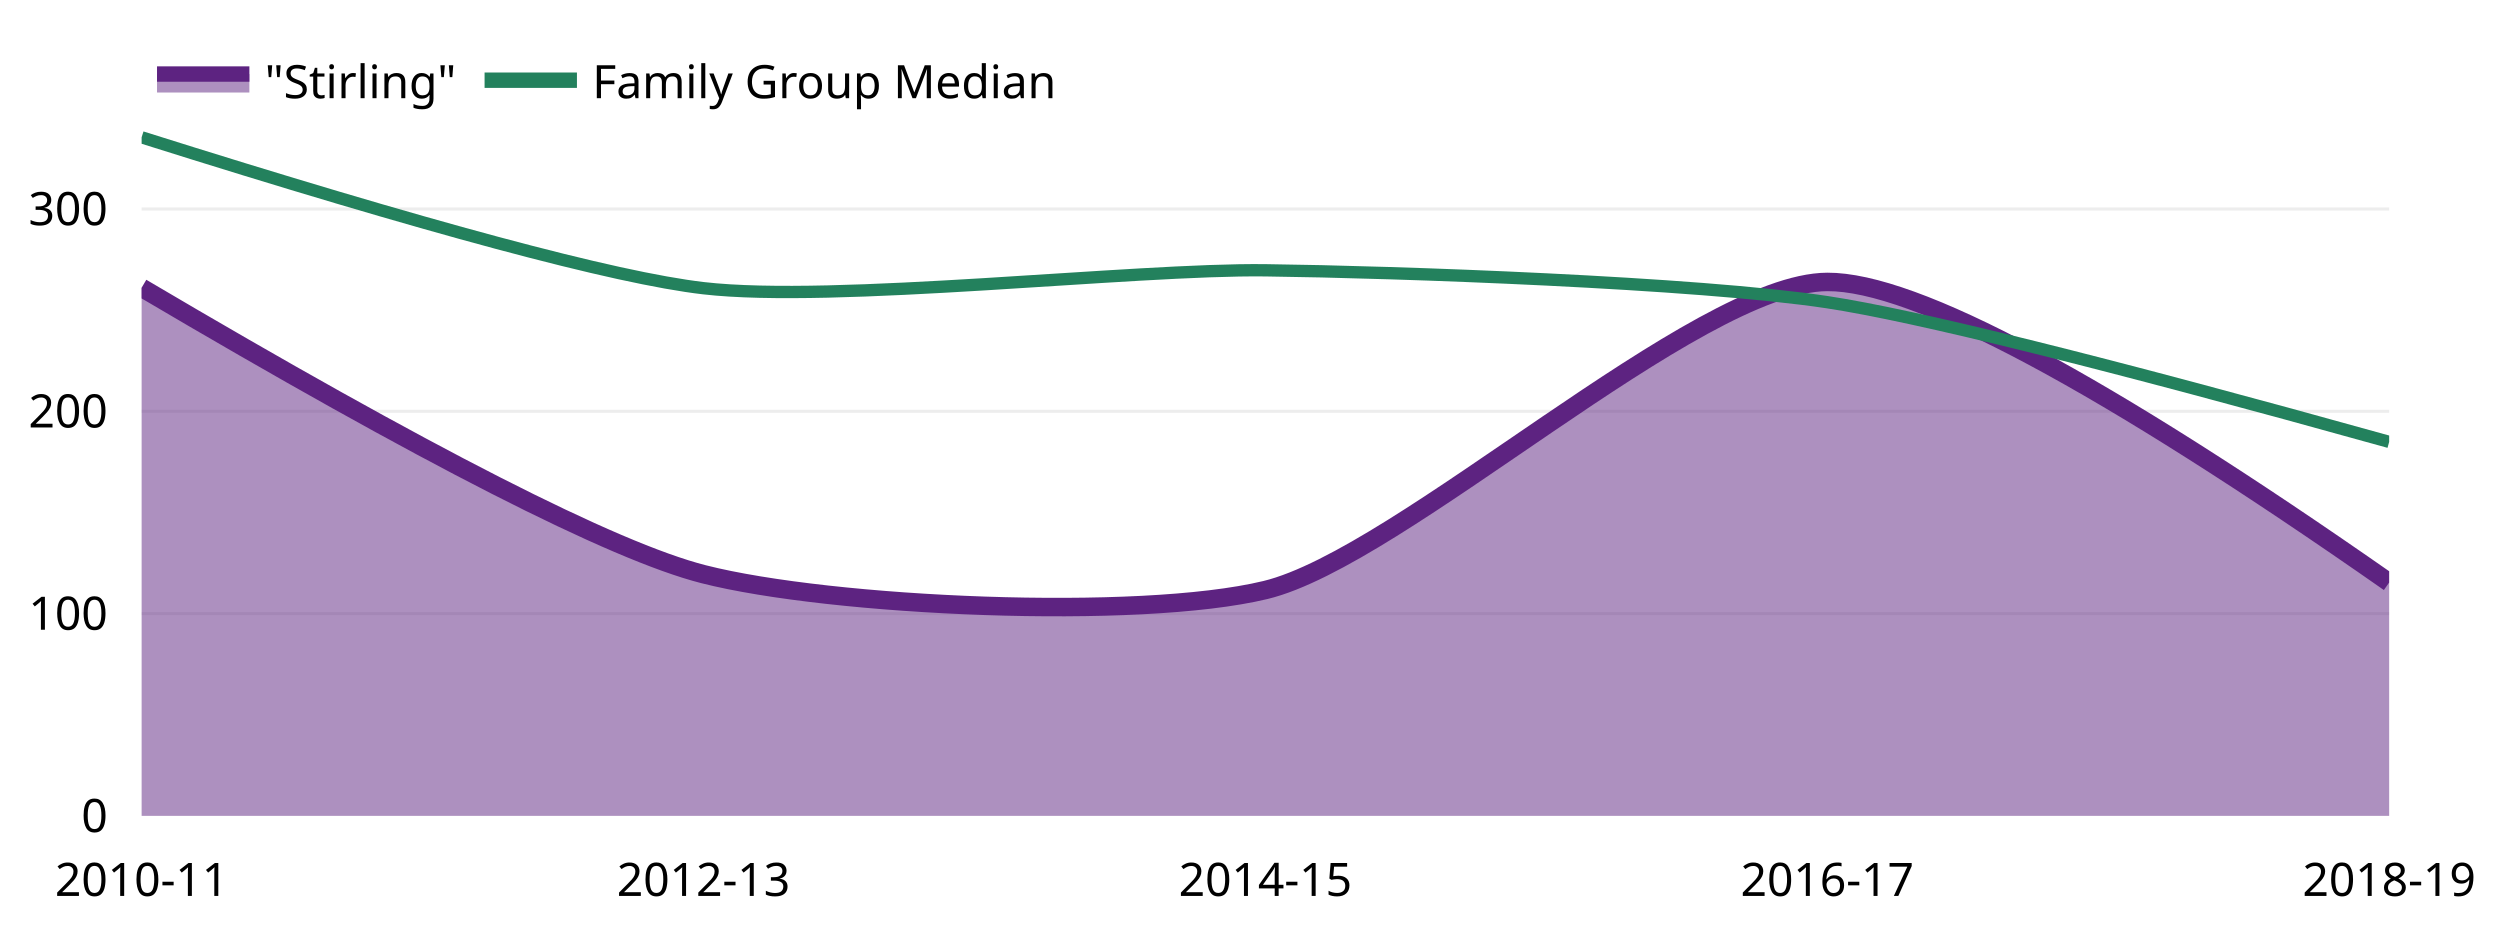
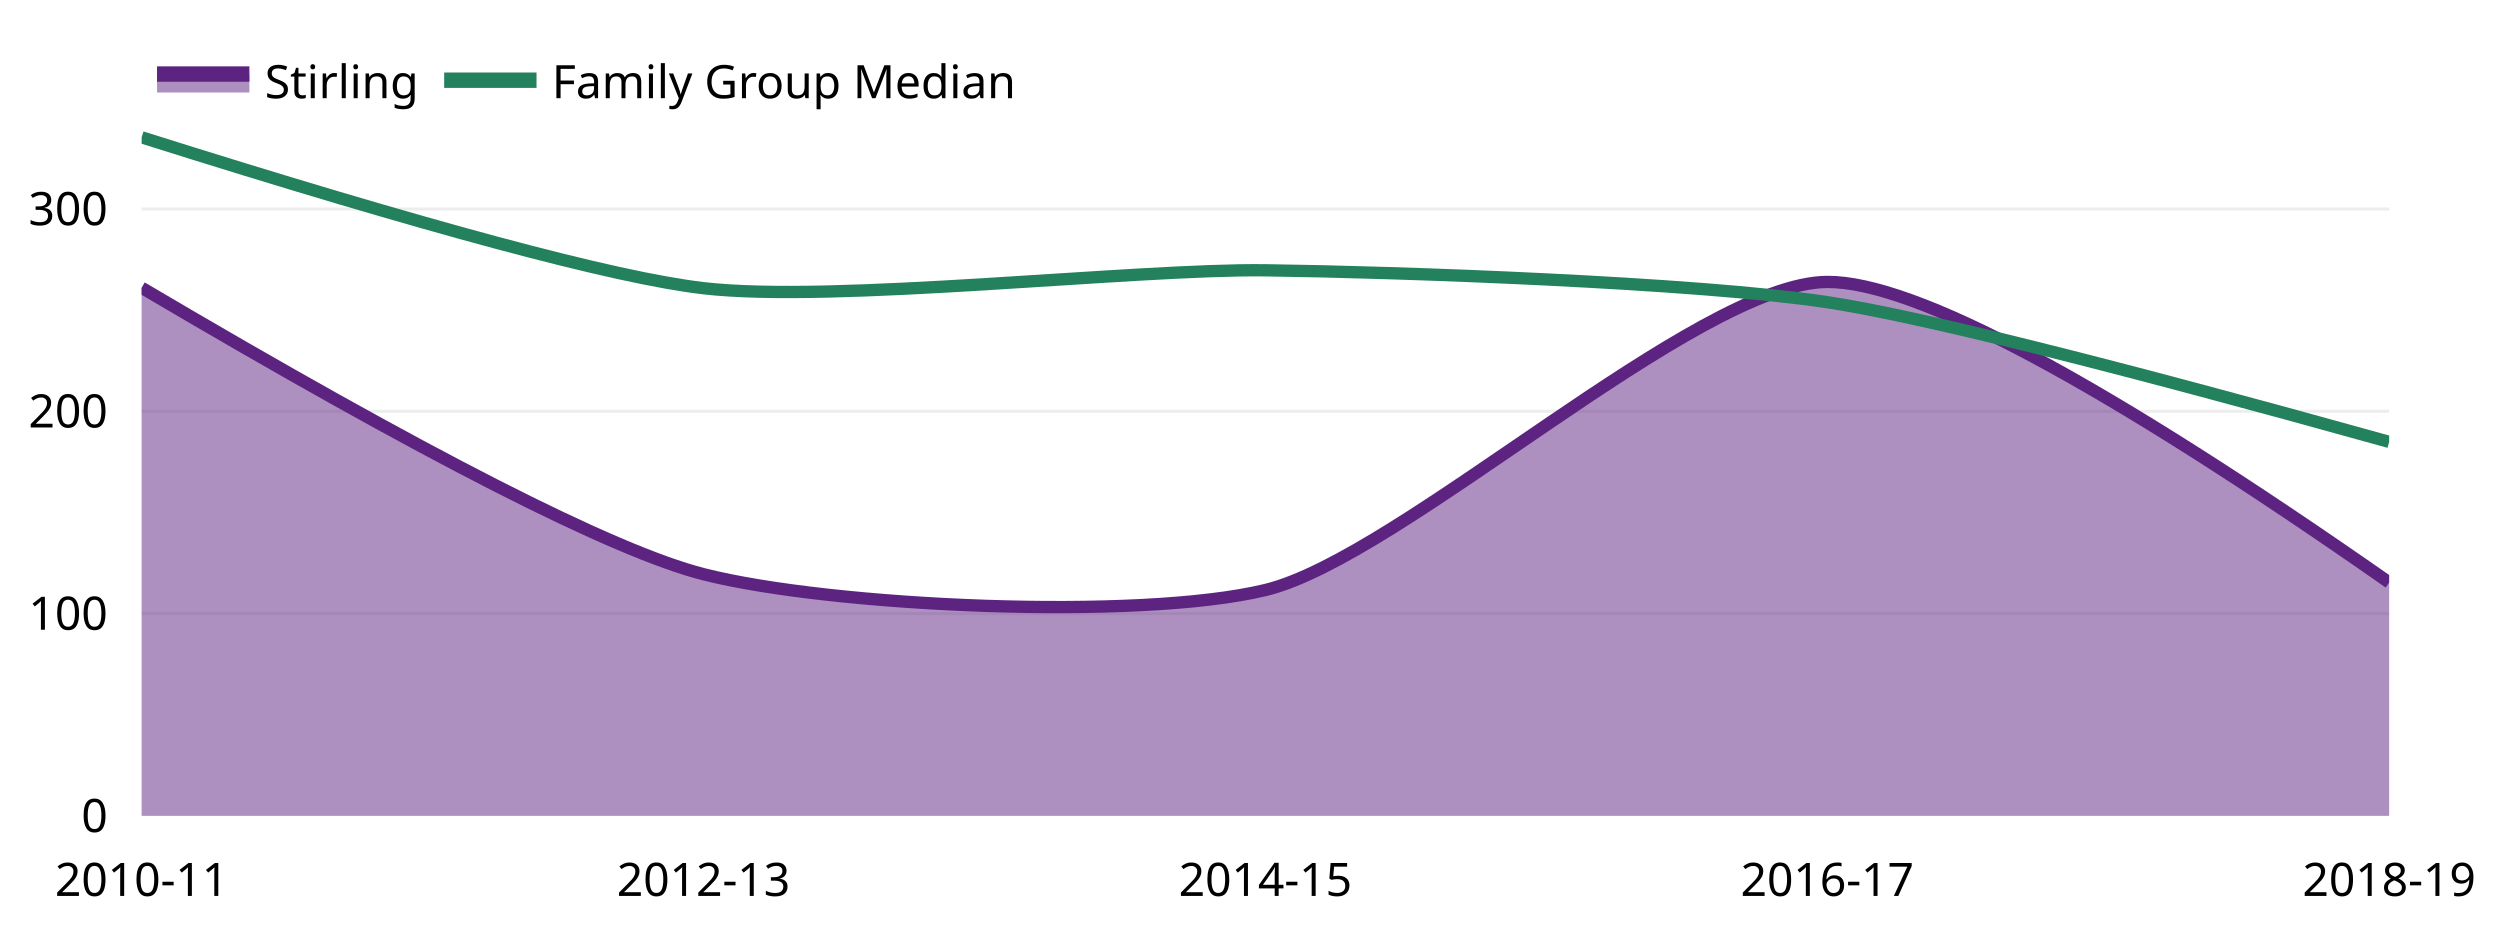
<svg xmlns="http://www.w3.org/2000/svg" class="main-svg" width="812" height="305" style="" viewBox="0 0 812 305">
  <rect x="0" y="0" width="812" height="305" style="fill: rgb(255, 255, 255); fill-opacity: 1;" />
-   <defs id="defs-a32ae2">
+   <defs id="defs-1d167f">
    <g class="clips">
-       <clipPath id="clipa32ae2xyplot" class="plotclip">
+       <clipPath id="clip1d167fxyplot" class="plotclip">
        <rect width="730" height="232" />
      </clipPath>
-       <clipPath class="axesclip" id="clipa32ae2x">
+       <clipPath class="axesclip" id="clip1d167fx">
        <rect x="46" y="0" width="730" height="305" />
      </clipPath>
-       <clipPath class="axesclip" id="clipa32ae2y">
+       <clipPath class="axesclip" id="clip1d167fy">
        <rect x="0" y="33" width="812" height="232" />
      </clipPath>
-       <clipPath class="axesclip" id="clipa32ae2xy">
+       <clipPath class="axesclip" id="clip1d167fxy">
        <rect x="46" y="33" width="730" height="232" />
      </clipPath>
    </g>
    <g class="gradients" />
    <g class="patterns" />
  </defs>
  <g class="bglayer">
    <rect class="bg" x="36" y="23" width="750" height="252" style="fill: rgb(0, 0, 0); fill-opacity: 0; stroke-width: 0;" />
  </g>
  <g class="layer-below">
    <g class="imagelayer" />
    <g class="shapelayer" />
  </g>
  <g class="cartesianlayer">
    <g class="subplot xy">
      <g class="layer-subplot">
        <g class="shapelayer" />
        <g class="imagelayer" />
      </g>
      <g class="gridlayer">
        <g class="x">
          <path class="xgrid crisp" transform="translate(228.5,0)" d="M0,33v232" style="stroke: rgb(255, 255, 255); stroke-opacity: 1; stroke-width: 1px;" />
          <path class="xgrid crisp" transform="translate(411,0)" d="M0,33v232" style="stroke: rgb(255, 255, 255); stroke-opacity: 1; stroke-width: 1px;" />
          <path class="xgrid crisp" transform="translate(593.5,0)" d="M0,33v232" style="stroke: rgb(255, 255, 255); stroke-opacity: 1; stroke-width: 1px;" />
        </g>
        <g class="y">
          <path class="ygrid crisp" transform="translate(0,199.29)" d="M46,0h730" style="stroke: rgb(237, 237, 237); stroke-opacity: 1; stroke-width: 1px;" />
          <path class="ygrid crisp" transform="translate(0,133.59)" d="M46,0h730" style="stroke: rgb(237, 237, 237); stroke-opacity: 1; stroke-width: 1px;" />
          <path class="ygrid crisp" transform="translate(0,67.88)" d="M46,0h730" style="stroke: rgb(237, 237, 237); stroke-opacity: 1; stroke-width: 1px;" />
        </g>
      </g>
      <g class="zerolinelayer">
        <path class="yzl zl crisp" transform="translate(0,265)" d="M46,0h730" style="stroke: rgb(255, 255, 255); stroke-opacity: 1; stroke-width: 2px;" />
      </g>
      <path class="xlines-below" />
      <path class="ylines-below" />
      <g class="overlines-below" />
      <g class="xaxislayer-below" />
      <g class="yaxislayer-below" />
      <g class="overaxes-below" />
-       <g class="plot" transform="translate(46,33)" clip-path="url(#clipa32ae2xyplot)">
+       <g class="plot" transform="translate(46,33)" clip-path="url(#clip1d167fxyplot)">
        <g class="scatterlayer mlayer">
-           <g class="trace scatter trace9ea1d7" style="stroke-miterlimit: 2;">
+           <g class="trace scatter trace34765f" style="stroke-miterlimit: 2;">
            <g class="fills">
              <g>
                <path class="js-fill" d="M730,232L0,232L0,60.45Q138.62,142.3 182.5,153.5C223.93,164.07 323.72,168.6 365,158.64C409.07,148.01 504.86,58.79 547.5,58.57Q590.02,58.35 730,156.19" style="fill: rgb(93, 35, 129); fill-opacity: 0.5; stroke-width: 0;" />
              </g>
            </g>
            <g class="errorbars" />
            <g class="lines">
-               <path class="js-line" d="M0,60.45Q138.62,142.3 182.5,153.5C223.93,164.07 323.72,168.6 365,158.64C409.07,148.01 504.86,58.79 547.5,58.57Q590.02,58.35 730,156.19" style="vector-effect: non-scaling-stroke; fill: none; stroke: rgb(93, 35, 129); stroke-opacity: 1; stroke-width: 6px; opacity: 1;" />
+               <path class="js-line" d="M0,60.45Q138.62,142.3 182.5,153.5C223.93,164.07 323.72,168.6 365,158.64C409.07,148.01 504.86,58.79 547.5,58.57Q590.02,58.35 730,156.19" style="vector-effect: non-scaling-stroke; fill: none; stroke: rgb(93, 35, 129); stroke-opacity: 1; stroke-width: 4px; opacity: 1;" />
            </g>
            <g class="points" />
            <g class="text" />
          </g>
-           <g class="trace scatter trace08d5ec" style="stroke-miterlimit: 2; opacity: 1;">
+           <g class="trace scatter trace9fb3d1" style="stroke-miterlimit: 2; opacity: 1;">
            <g class="fills" />
            <g class="errorbars" />
            <g class="lines">
              <path class="js-line" d="M0,11.6Q139.55,55.64 182.5,60.61C224.72,65.5 322.43,54.26 365,54.79C407.6,55.32 505.21,58.75 547.5,65.15Q590.39,71.64 730,110.53" style="vector-effect: non-scaling-stroke; fill: none; stroke: rgb(35, 129, 93); stroke-opacity: 1; stroke-width: 4px; opacity: 1;" />
            </g>
            <g class="points" />
            <g class="text" />
          </g>
        </g>
      </g>
      <g class="overplot" />
      <path class="xlines-above crisp" d="M0,0" style="fill: none;" />
      <path class="ylines-above crisp" d="M0,0" style="fill: none;" />
      <g class="overlines-above" />
      <g class="xaxislayer-above">
        <g class="xtick">
          <text text-anchor="middle" x="0" y="291" transform="translate(46,0)" style="font-family: 'Segoe UI Semibold'; font-size: 15px; fill: rgb(0, 0, 0); fill-opacity: 1; white-space: pre; opacity: 1;">2010-11</text>
        </g>
        <g class="xtick">
          <text text-anchor="middle" x="0" y="291" transform="translate(228.5,0)" style="font-family: 'Segoe UI Semibold'; font-size: 15px; fill: rgb(0, 0, 0); fill-opacity: 1; white-space: pre; opacity: 1;">2012-13</text>
        </g>
        <g class="xtick">
          <text text-anchor="middle" x="0" y="291" transform="translate(411,0)" style="font-family: 'Segoe UI Semibold'; font-size: 15px; fill: rgb(0, 0, 0); fill-opacity: 1; white-space: pre; opacity: 1;">2014-15</text>
        </g>
        <g class="xtick">
          <text text-anchor="middle" x="0" y="291" transform="translate(593.5,0)" style="font-family: 'Segoe UI Semibold'; font-size: 15px; fill: rgb(0, 0, 0); fill-opacity: 1; white-space: pre; opacity: 1;">2016-17</text>
        </g>
        <g class="xtick">
          <text text-anchor="middle" x="0" y="291" transform="translate(776,0)" style="font-family: 'Segoe UI Semibold'; font-size: 15px; fill: rgb(0, 0, 0); fill-opacity: 1; white-space: pre; opacity: 1;">2018-19</text>
        </g>
      </g>
      <g class="yaxislayer-above">
        <g class="ytick">
          <text text-anchor="end" x="35" y="5.25" transform="translate(0,265)" style="font-family: 'Segoe UI Semibold'; font-size: 15px; fill: rgb(0, 0, 0); fill-opacity: 1; white-space: pre; opacity: 1;">0</text>
        </g>
        <g class="ytick">
          <text text-anchor="end" x="35" y="5.25" style="font-family: 'Segoe UI Semibold'; font-size: 15px; fill: rgb(0, 0, 0); fill-opacity: 1; white-space: pre; opacity: 1;" transform="translate(0,199.29)">100</text>
        </g>
        <g class="ytick">
          <text text-anchor="end" x="35" y="5.25" style="font-family: 'Segoe UI Semibold'; font-size: 15px; fill: rgb(0, 0, 0); fill-opacity: 1; white-space: pre; opacity: 1;" transform="translate(0,133.59)">200</text>
        </g>
        <g class="ytick">
          <text text-anchor="end" x="35" y="5.25" style="font-family: 'Segoe UI Semibold'; font-size: 15px; fill: rgb(0, 0, 0); fill-opacity: 1; white-space: pre; opacity: 1;" transform="translate(0,67.88)">300</text>
        </g>
      </g>
      <g class="overaxes-above" />
    </g>
  </g>
  <g class="polarlayer" />
  <g class="smithlayer" />
  <g class="ternarylayer" />
  <g class="geolayer" />
  <g class="funnelarealayer" />
  <g class="pielayer" />
  <g class="iciclelayer" />
  <g class="treemaplayer" />
  <g class="sunburstlayer" />
  <g class="glimages" />
-   <defs id="topdefs-a32ae2">
+   <defs id="topdefs-1d167f">
    <g class="clips" />
-     <clipPath id="legenda32ae2">
-       <rect width="298" height="33" x="0" y="0" />
+     <clipPath id="legend1d167f">
+       <rect width="285" height="33" x="0" y="0" />
    </clipPath>
  </defs>
  <g class="layer-above">
    <g class="imagelayer" />
    <g class="shapelayer" />
  </g>
  <g class="infolayer">
    <g class="legend" pointer-events="all" transform="translate(46,9.8)">
-       <rect class="bg" shape-rendering="crispEdges" width="298" height="33" x="0" y="0" style="stroke: rgb(68, 68, 68); stroke-opacity: 1; fill: rgb(0, 0, 0); fill-opacity: 0; stroke-width: 0px;" />
-       <g class="scrollbox" transform="" clip-path="url(#legenda32ae2)">
+       <rect class="bg" shape-rendering="crispEdges" width="285" height="33" x="0" y="0" style="stroke: rgb(68, 68, 68); stroke-opacity: 1; fill: rgb(0, 0, 0); fill-opacity: 0; stroke-width: 0px;" />
+       <g class="scrollbox" transform="" clip-path="url(#legend1d167f)">
        <g class="groups">
          <g class="traces" transform="translate(0,16.25)" style="opacity: 1;">
-             <text class="legendtext" text-anchor="start" x="40" y="5.85" style="font-family: 'Segoe UI Semibold'; font-size: 15px; fill: rgb(0, 0, 0); fill-opacity: 1; white-space: pre;">"Stirling"</text>
+             <text class="legendtext" text-anchor="start" x="40" y="5.85" style="font-family: 'Segoe UI Semibold'; font-size: 15px; fill: rgb(0, 0, 0); fill-opacity: 1; white-space: pre;">Stirling</text>
            <g class="layers">
              <g class="legendfill">
                <path class="js-fill" d="M5,-2h30v6h-30z" style="stroke-width: 0; fill: rgb(93, 35, 129); fill-opacity: 0.5;" />
              </g>
              <g class="legendlines">
                <path class="js-line" d="M5,-2h30" style="fill: none; stroke: rgb(93, 35, 129); stroke-opacity: 1; stroke-width: 5px;" />
              </g>
              <g class="legendsymbols">
                <g class="legendpoints" />
              </g>
            </g>
-             <rect class="legendtoggle" x="0" y="-11.25" width="103.891" height="22.5" style="fill: rgb(0, 0, 0); fill-opacity: 0;" />
+             <rect class="legendtoggle" x="0" y="-11.25" width="90.766" height="22.5" style="fill: rgb(0, 0, 0); fill-opacity: 0;" />
          </g>
-           <g class="traces" transform="translate(106.3906,16.25)" style="opacity: 1;">
+           <g class="traces" transform="translate(93.26562,16.25)" style="opacity: 1;">
            <text class="legendtext" text-anchor="start" x="40" y="5.85" style="font-family: 'Segoe UI Semibold'; font-size: 15px; fill: rgb(0, 0, 0); fill-opacity: 1; white-space: pre;">Family Group Median</text>
            <g class="layers" style="opacity: 1;">
              <g class="legendfill" />
              <g class="legendlines">
                <path class="js-line" d="M5,0h30" style="fill: none; stroke: rgb(35, 129, 93); stroke-opacity: 1; stroke-width: 5px;" />
              </g>
              <g class="legendsymbols">
                <g class="legendpoints" />
              </g>
            </g>
            <rect class="legendtoggle" x="0" y="-11.25" width="188.609" height="22.5" style="fill: rgb(0, 0, 0); fill-opacity: 0;" />
          </g>
        </g>
      </g>
      <rect class="scrollbar" rx="20" ry="3" width="0" height="0" x="0" y="0" style="fill: rgb(128, 139, 164); fill-opacity: 1;" />
    </g>
    <g class="g-gtitle" />
    <g class="g-xtitle" />
    <g class="g-ytitle" />
  </g>
</svg>
